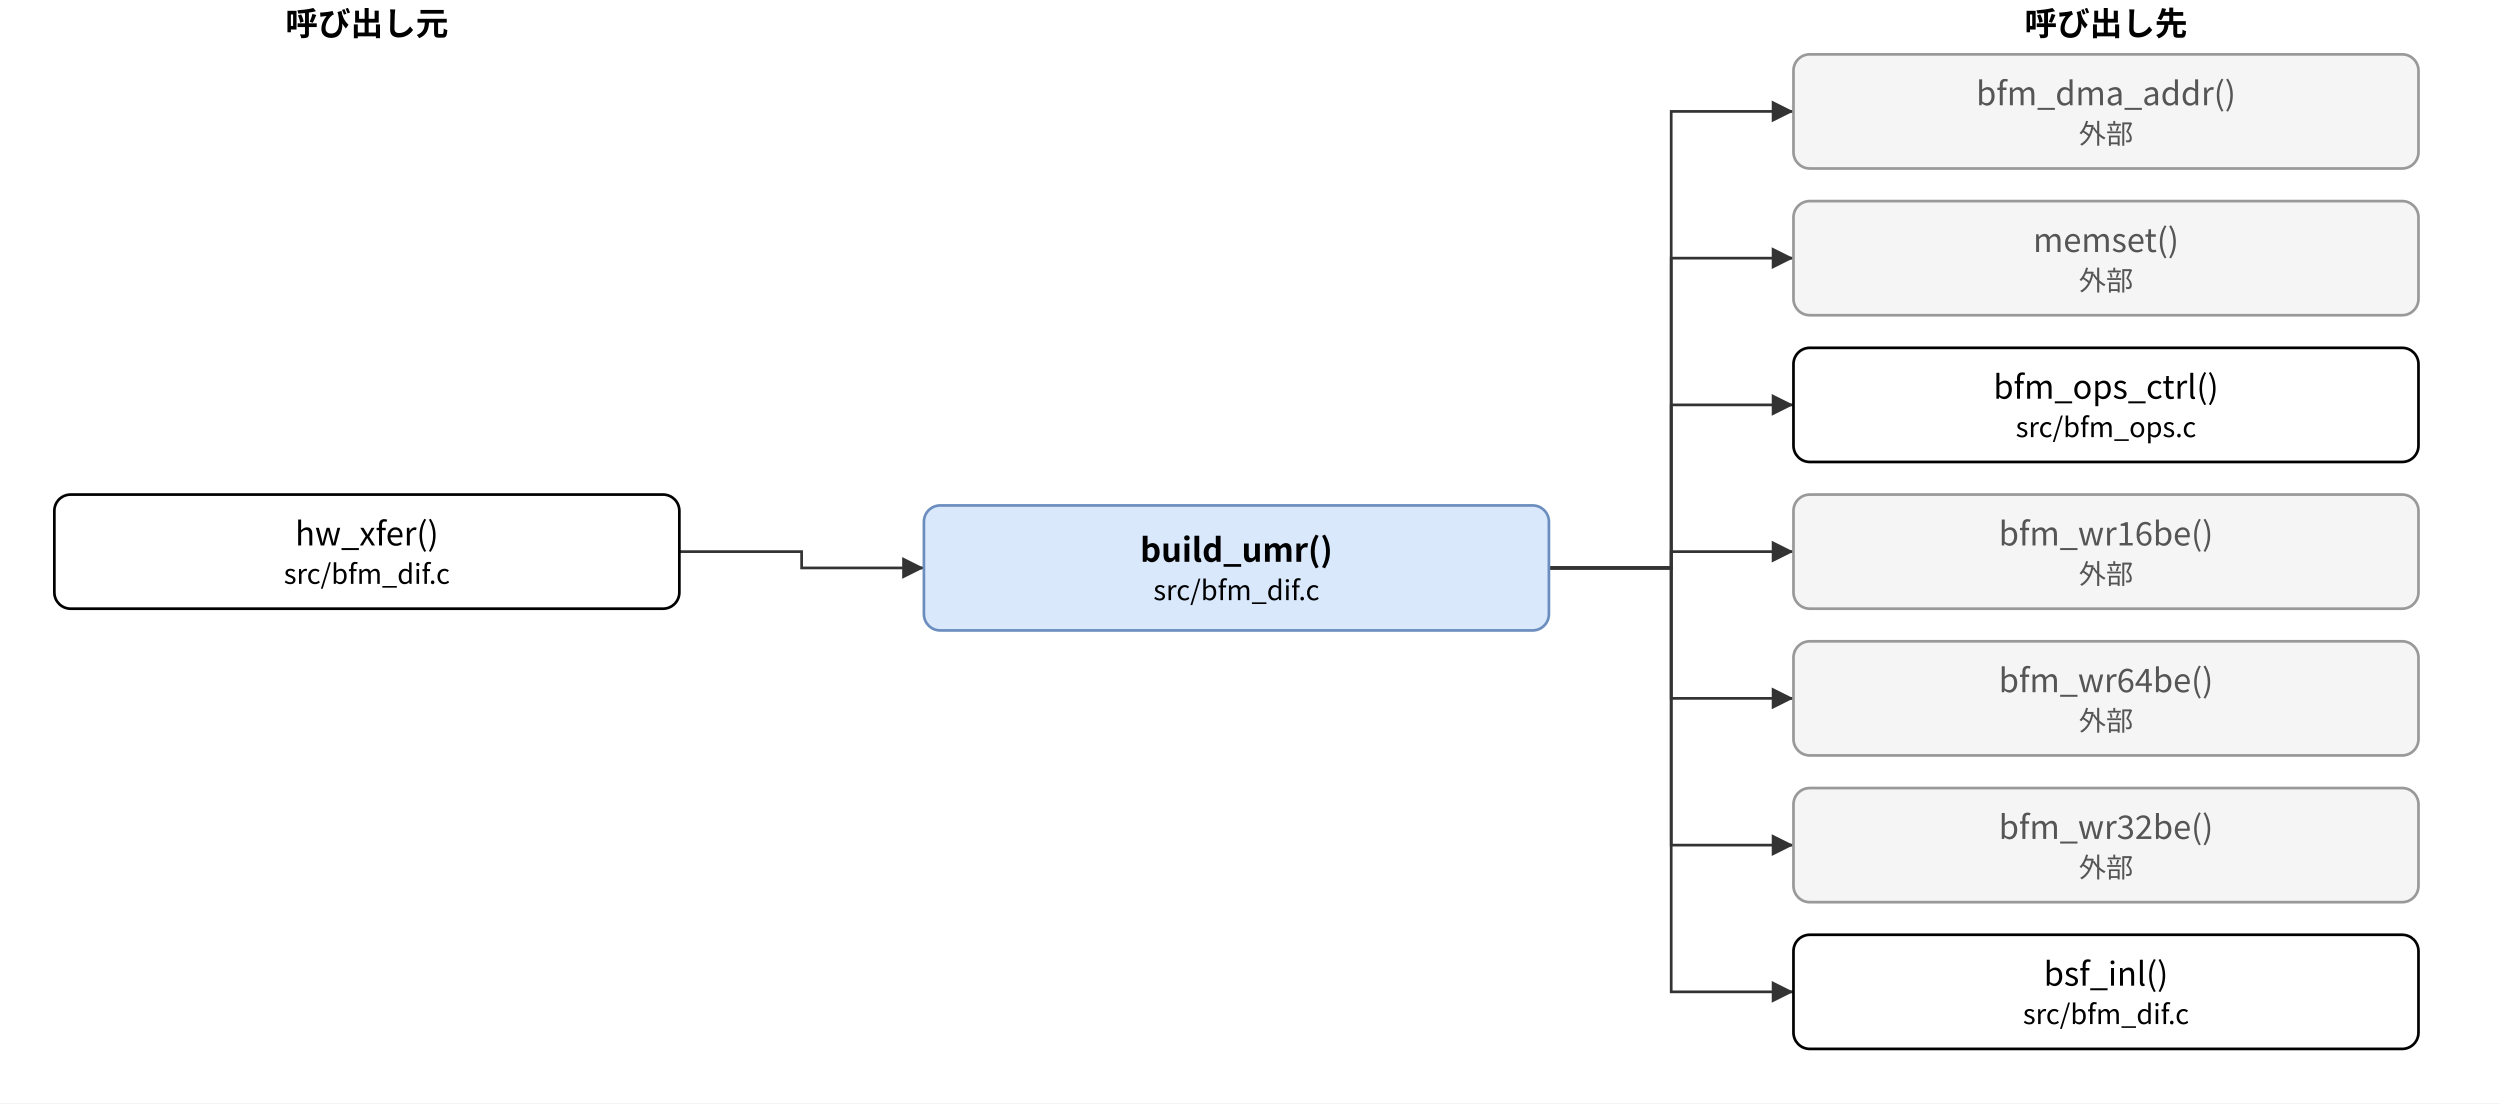
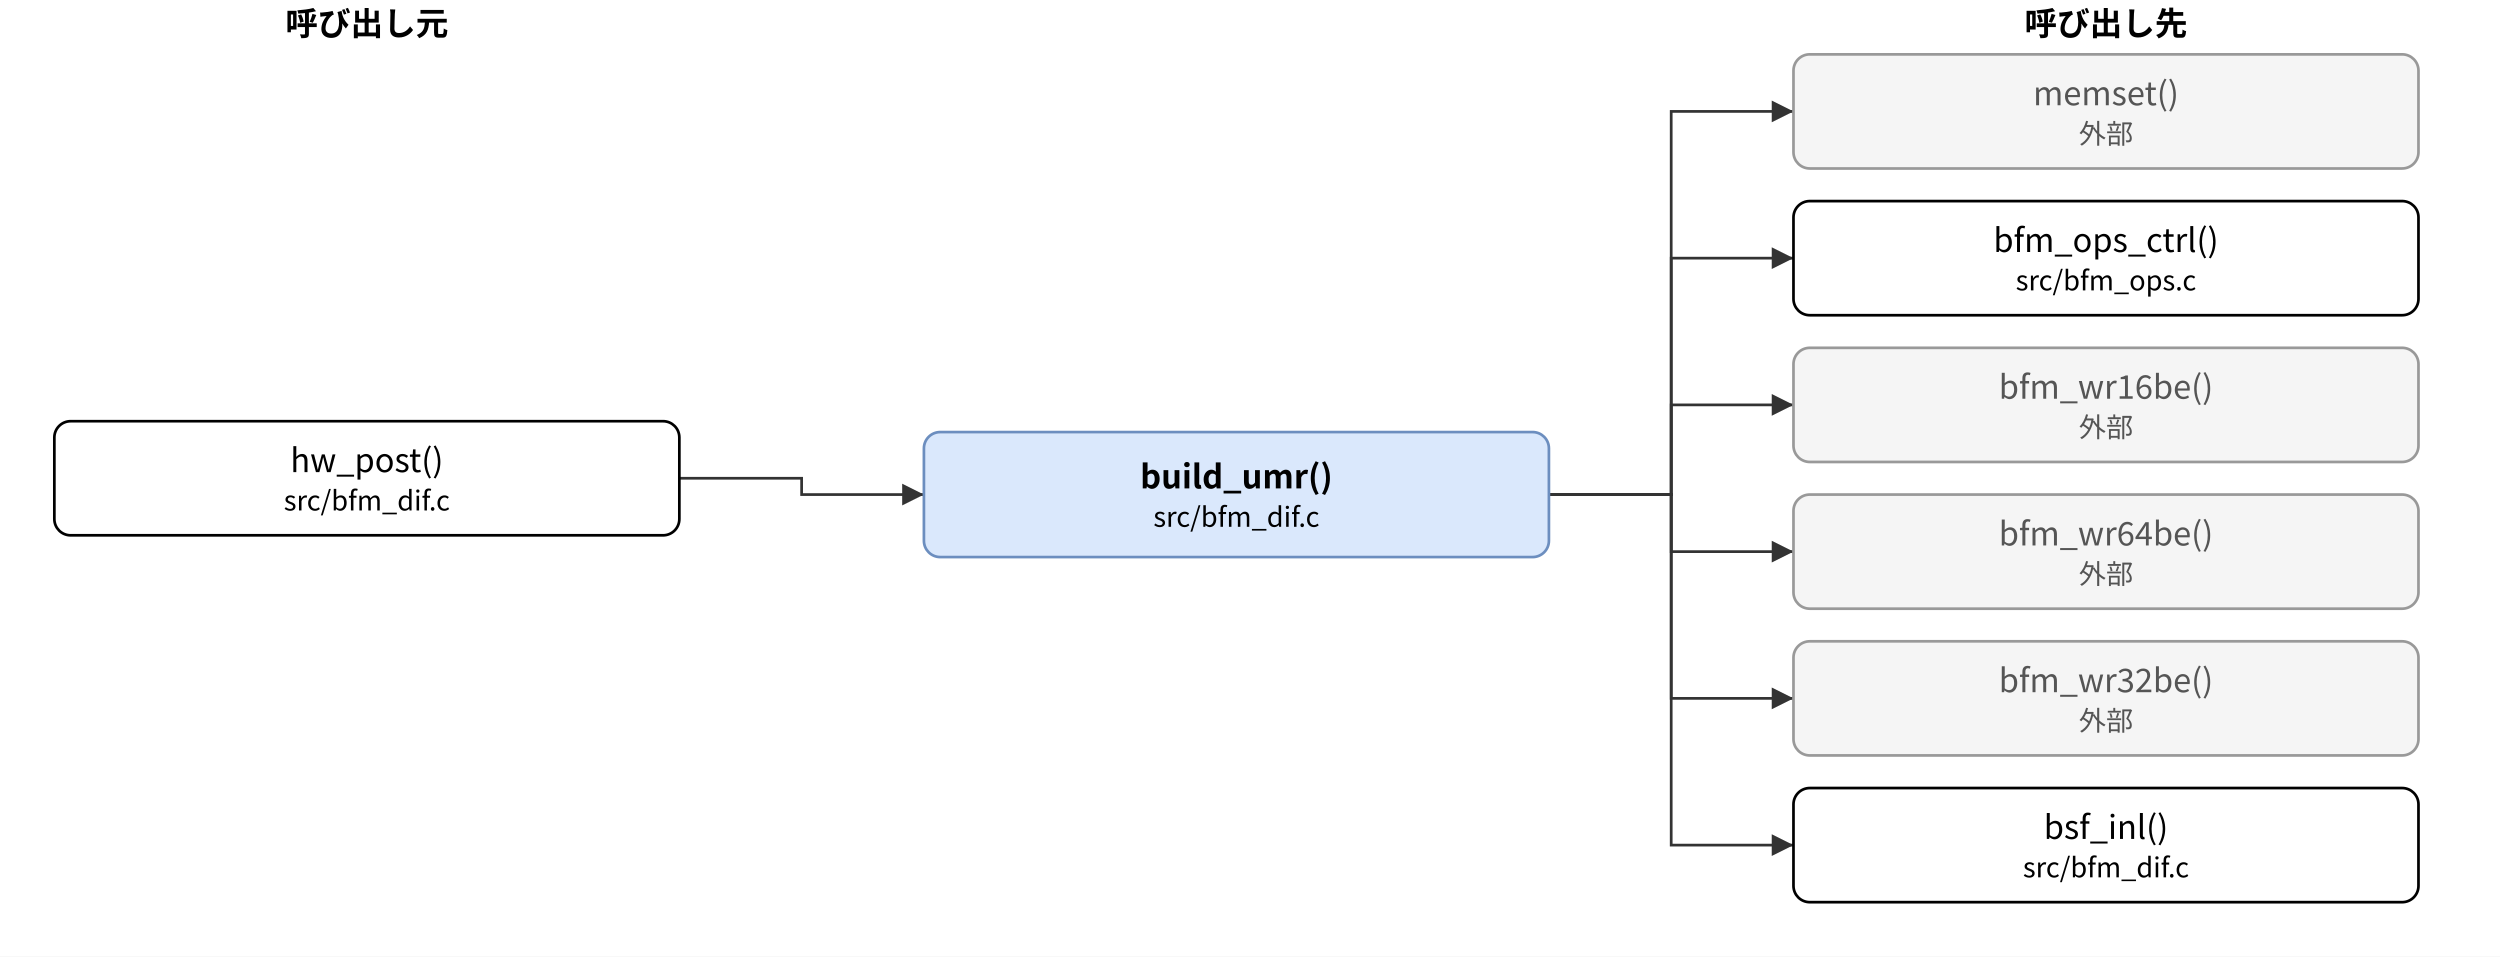
- <svg xmlns="http://www.w3.org/2000/svg" version="1.1" width="920" height="406" viewBox="0 0 920 406" font-family="Noto Sans CJK JP, Meiryo, sans-serif" content="&lt;mxfile host=&quot;bfmem-gen&quot; type=&quot;device&quot;&gt;&lt;diagram id=&quot;00570275e03751b69272&quot; name=&quot;build_umr 関係&quot;&gt;&lt;mxGraphModel dx=&quot;800&quot; dy=&quot;600&quot; grid=&quot;0&quot; gridSize=&quot;10&quot; guides=&quot;1&quot; tooltips=&quot;1&quot; connect=&quot;1&quot; arrows=&quot;1&quot; fold=&quot;1&quot; page=&quot;0&quot; pageScale=&quot;1&quot; math=&quot;0&quot; shadow=&quot;0&quot;&gt;&lt;root&gt;&lt;mxCell id=&quot;0&quot;/&gt;&lt;mxCell id=&quot;1&quot; parent=&quot;0&quot;/&gt;&lt;mxCell id=&quot;c&quot; value=&quot;build_umr()&amp;lt;br&amp;gt;&amp;lt;font style=&amp;quot;font-size:10px&amp;quot;&amp;gt;src/bfm_dif.c&amp;lt;/font&amp;gt;&quot; style=&quot;rounded=1;whiteSpace=wrap;html=1;fillColor=#dae8fc;strokeColor=#6c8ebf;fontStyle=1;&quot; vertex=&quot;1&quot; parent=&quot;1&quot;&gt;&lt;mxGeometry x=&quot;340.0&quot; y=&quot;186.0&quot; width=&quot;230.0&quot; height=&quot;46.0&quot; as=&quot;geometry&quot;/&gt;&lt;/mxCell&gt;&lt;mxCell id=&quot;l0&quot; value=&quot;hw_xfer()&amp;lt;br&amp;gt;&amp;lt;font style=&amp;quot;font-size:10px&amp;quot;&amp;gt;src/bfm_dif.c&amp;lt;/font&amp;gt;&quot; style=&quot;rounded=1;whiteSpace=wrap;html=1;&quot; vertex=&quot;1&quot; parent=&quot;1&quot;&gt;&lt;mxGeometry x=&quot;20.0&quot; y=&quot;182.0&quot; width=&quot;230.0&quot; height=&quot;42.0&quot; as=&quot;geometry&quot;/&gt;&lt;/mxCell&gt;&lt;mxCell id=&quot;r0&quot; value=&quot;bfm_dma_addr()&amp;lt;br&amp;gt;&amp;lt;font style=&amp;quot;font-size:10px&amp;quot;&amp;gt;外部&amp;lt;/font&amp;gt;&quot; style=&quot;rounded=1;whiteSpace=wrap;html=1;fillColor=#f5f5f5;strokeColor=#999999;fontColor=#555555;&quot; vertex=&quot;1&quot; parent=&quot;1&quot;&gt;&lt;mxGeometry x=&quot;660.0&quot; y=&quot;20.0&quot; width=&quot;230.0&quot; height=&quot;42.0&quot; as=&quot;geometry&quot;/&gt;&lt;/mxCell&gt;&lt;mxCell id=&quot;r1&quot; value=&quot;memset()&amp;lt;br&amp;gt;&amp;lt;font style=&amp;quot;font-size:10px&amp;quot;&amp;gt;外部&amp;lt;/font&amp;gt;&quot; style=&quot;rounded=1;whiteSpace=wrap;html=1;fillColor=#f5f5f5;strokeColor=#999999;fontColor=#555555;&quot; vertex=&quot;1&quot; parent=&quot;1&quot;&gt;&lt;mxGeometry x=&quot;660.0&quot; y=&quot;74.0&quot; width=&quot;230.0&quot; height=&quot;42.0&quot; as=&quot;geometry&quot;/&gt;&lt;/mxCell&gt;&lt;mxCell id=&quot;r2&quot; value=&quot;bfm_ops_ctrl()&amp;lt;br&amp;gt;&amp;lt;font style=&amp;quot;font-size:10px&amp;quot;&amp;gt;src/bfm_ops.c&amp;lt;/font&amp;gt;&quot; style=&quot;rounded=1;whiteSpace=wrap;html=1;&quot; vertex=&quot;1&quot; parent=&quot;1&quot;&gt;&lt;mxGeometry x=&quot;660.0&quot; y=&quot;128.0&quot; width=&quot;230.0&quot; height=&quot;42.0&quot; as=&quot;geometry&quot;/&gt;&lt;/mxCell&gt;&lt;mxCell id=&quot;r3&quot; value=&quot;bfm_wr16be()&amp;lt;br&amp;gt;&amp;lt;font style=&amp;quot;font-size:10px&amp;quot;&amp;gt;外部&amp;lt;/font&amp;gt;&quot; style=&quot;rounded=1;whiteSpace=wrap;html=1;fillColor=#f5f5f5;strokeColor=#999999;fontColor=#555555;&quot; vertex=&quot;1&quot; parent=&quot;1&quot;&gt;&lt;mxGeometry x=&quot;660.0&quot; y=&quot;182.0&quot; width=&quot;230.0&quot; height=&quot;42.0&quot; as=&quot;geometry&quot;/&gt;&lt;/mxCell&gt;&lt;mxCell id=&quot;r4&quot; value=&quot;bfm_wr64be()&amp;lt;br&amp;gt;&amp;lt;font style=&amp;quot;font-size:10px&amp;quot;&amp;gt;外部&amp;lt;/font&amp;gt;&quot; style=&quot;rounded=1;whiteSpace=wrap;html=1;fillColor=#f5f5f5;strokeColor=#999999;fontColor=#555555;&quot; vertex=&quot;1&quot; parent=&quot;1&quot;&gt;&lt;mxGeometry x=&quot;660.0&quot; y=&quot;236.0&quot; width=&quot;230.0&quot; height=&quot;42.0&quot; as=&quot;geometry&quot;/&gt;&lt;/mxCell&gt;&lt;mxCell id=&quot;r5&quot; value=&quot;bfm_wr32be()&amp;lt;br&amp;gt;&amp;lt;font style=&amp;quot;font-size:10px&amp;quot;&amp;gt;外部&amp;lt;/font&amp;gt;&quot; style=&quot;rounded=1;whiteSpace=wrap;html=1;fillColor=#f5f5f5;strokeColor=#999999;fontColor=#555555;&quot; vertex=&quot;1&quot; parent=&quot;1&quot;&gt;&lt;mxGeometry x=&quot;660.0&quot; y=&quot;290.0&quot; width=&quot;230.0&quot; height=&quot;42.0&quot; as=&quot;geometry&quot;/&gt;&lt;/mxCell&gt;&lt;mxCell id=&quot;r6&quot; value=&quot;bsf_inl()&amp;lt;br&amp;gt;&amp;lt;font style=&amp;quot;font-size:10px&amp;quot;&amp;gt;src/bfm_dif.c&amp;lt;/font&amp;gt;&quot; style=&quot;rounded=1;whiteSpace=wrap;html=1;&quot; vertex=&quot;1&quot; parent=&quot;1&quot;&gt;&lt;mxGeometry x=&quot;660.0&quot; y=&quot;344.0&quot; width=&quot;230.0&quot; height=&quot;42.0&quot; as=&quot;geometry&quot;/&gt;&lt;/mxCell&gt;&lt;mxCell id=&quot;e0&quot; value=&quot;&quot; style=&quot;edgeStyle=none;html=1;rounded=0;endArrow=block;endFill=1;exitX=1;exitY=0.5;exitDx=0;exitDy=0;exitPerimeter=0;entryX=0;entryY=0.5;entryDx=0;entryDy=0;entryPerimeter=0;&quot; edge=&quot;1&quot; parent=&quot;1&quot; source=&quot;l0&quot; target=&quot;c&quot;&gt;&lt;mxGeometry relative=&quot;1&quot; as=&quot;geometry&quot;&gt;&lt;Array as=&quot;points&quot;&gt;&lt;mxPoint x=&quot;295.0&quot; y=&quot;203.0&quot;/&gt;&lt;mxPoint x=&quot;295.0&quot; y=&quot;209.0&quot;/&gt;&lt;/Array&gt;&lt;/mxGeometry&gt;&lt;/mxCell&gt;&lt;mxCell id=&quot;e1&quot; value=&quot;&quot; style=&quot;edgeStyle=none;html=1;rounded=0;endArrow=block;endFill=1;exitX=1;exitY=0.5;exitDx=0;exitDy=0;exitPerimeter=0;entryX=0;entryY=0.5;entryDx=0;entryDy=0;entryPerimeter=0;&quot; edge=&quot;1&quot; parent=&quot;1&quot; source=&quot;c&quot; target=&quot;r0&quot;&gt;&lt;mxGeometry relative=&quot;1&quot; as=&quot;geometry&quot;&gt;&lt;Array as=&quot;points&quot;&gt;&lt;mxPoint x=&quot;615.0&quot; y=&quot;209.0&quot;/&gt;&lt;mxPoint x=&quot;615.0&quot; y=&quot;41.0&quot;/&gt;&lt;/Array&gt;&lt;/mxGeometry&gt;&lt;/mxCell&gt;&lt;mxCell id=&quot;e2&quot; value=&quot;&quot; style=&quot;edgeStyle=none;html=1;rounded=0;endArrow=block;endFill=1;exitX=1;exitY=0.5;exitDx=0;exitDy=0;exitPerimeter=0;entryX=0;entryY=0.5;entryDx=0;entryDy=0;entryPerimeter=0;&quot; edge=&quot;1&quot; parent=&quot;1&quot; source=&quot;c&quot; target=&quot;r1&quot;&gt;&lt;mxGeometry relative=&quot;1&quot; as=&quot;geometry&quot;&gt;&lt;Array as=&quot;points&quot;&gt;&lt;mxPoint x=&quot;615.0&quot; y=&quot;209.0&quot;/&gt;&lt;mxPoint x=&quot;615.0&quot; y=&quot;95.0&quot;/&gt;&lt;/Array&gt;&lt;/mxGeometry&gt;&lt;/mxCell&gt;&lt;mxCell id=&quot;e3&quot; value=&quot;&quot; style=&quot;edgeStyle=none;html=1;rounded=0;endArrow=block;endFill=1;exitX=1;exitY=0.5;exitDx=0;exitDy=0;exitPerimeter=0;entryX=0;entryY=0.5;entryDx=0;entryDy=0;entryPerimeter=0;&quot; edge=&quot;1&quot; parent=&quot;1&quot; source=&quot;c&quot; target=&quot;r2&quot;&gt;&lt;mxGeometry relative=&quot;1&quot; as=&quot;geometry&quot;&gt;&lt;Array as=&quot;points&quot;&gt;&lt;mxPoint x=&quot;615.0&quot; y=&quot;209.0&quot;/&gt;&lt;mxPoint x=&quot;615.0&quot; y=&quot;149.0&quot;/&gt;&lt;/Array&gt;&lt;/mxGeometry&gt;&lt;/mxCell&gt;&lt;mxCell id=&quot;e4&quot; value=&quot;&quot; style=&quot;edgeStyle=none;html=1;rounded=0;endArrow=block;endFill=1;exitX=1;exitY=0.5;exitDx=0;exitDy=0;exitPerimeter=0;entryX=0;entryY=0.5;entryDx=0;entryDy=0;entryPerimeter=0;&quot; edge=&quot;1&quot; parent=&quot;1&quot; source=&quot;c&quot; target=&quot;r3&quot;&gt;&lt;mxGeometry relative=&quot;1&quot; as=&quot;geometry&quot;&gt;&lt;Array as=&quot;points&quot;&gt;&lt;mxPoint x=&quot;615.0&quot; y=&quot;209.0&quot;/&gt;&lt;mxPoint x=&quot;615.0&quot; y=&quot;203.0&quot;/&gt;&lt;/Array&gt;&lt;/mxGeometry&gt;&lt;/mxCell&gt;&lt;mxCell id=&quot;e5&quot; value=&quot;&quot; style=&quot;edgeStyle=none;html=1;rounded=0;endArrow=block;endFill=1;exitX=1;exitY=0.5;exitDx=0;exitDy=0;exitPerimeter=0;entryX=0;entryY=0.5;entryDx=0;entryDy=0;entryPerimeter=0;&quot; edge=&quot;1&quot; parent=&quot;1&quot; source=&quot;c&quot; target=&quot;r4&quot;&gt;&lt;mxGeometry relative=&quot;1&quot; as=&quot;geometry&quot;&gt;&lt;Array as=&quot;points&quot;&gt;&lt;mxPoint x=&quot;615.0&quot; y=&quot;209.0&quot;/&gt;&lt;mxPoint x=&quot;615.0&quot; y=&quot;257.0&quot;/&gt;&lt;/Array&gt;&lt;/mxGeometry&gt;&lt;/mxCell&gt;&lt;mxCell id=&quot;e6&quot; value=&quot;&quot; style=&quot;edgeStyle=none;html=1;rounded=0;endArrow=block;endFill=1;exitX=1;exitY=0.5;exitDx=0;exitDy=0;exitPerimeter=0;entryX=0;entryY=0.5;entryDx=0;entryDy=0;entryPerimeter=0;&quot; edge=&quot;1&quot; parent=&quot;1&quot; source=&quot;c&quot; target=&quot;r5&quot;&gt;&lt;mxGeometry relative=&quot;1&quot; as=&quot;geometry&quot;&gt;&lt;Array as=&quot;points&quot;&gt;&lt;mxPoint x=&quot;615.0&quot; y=&quot;209.0&quot;/&gt;&lt;mxPoint x=&quot;615.0&quot; y=&quot;311.0&quot;/&gt;&lt;/Array&gt;&lt;/mxGeometry&gt;&lt;/mxCell&gt;&lt;mxCell id=&quot;e7&quot; value=&quot;&quot; style=&quot;edgeStyle=none;html=1;rounded=0;endArrow=block;endFill=1;exitX=1;exitY=0.5;exitDx=0;exitDy=0;exitPerimeter=0;entryX=0;entryY=0.5;entryDx=0;entryDy=0;entryPerimeter=0;&quot; edge=&quot;1&quot; parent=&quot;1&quot; source=&quot;c&quot; target=&quot;r6&quot;&gt;&lt;mxGeometry relative=&quot;1&quot; as=&quot;geometry&quot;&gt;&lt;Array as=&quot;points&quot;&gt;&lt;mxPoint x=&quot;615.0&quot; y=&quot;209.0&quot;/&gt;&lt;mxPoint x=&quot;615.0&quot; y=&quot;365.0&quot;/&gt;&lt;/Array&gt;&lt;/mxGeometry&gt;&lt;/mxCell&gt;&lt;mxCell id=&quot;h0&quot; value=&quot;呼び出し元&quot; style=&quot;text;html=1;align=center;fontStyle=1;&quot; vertex=&quot;1&quot; parent=&quot;1&quot;&gt;&lt;mxGeometry x=&quot;55.0&quot; y=&quot;0&quot; width=&quot;160&quot; height=&quot;18&quot; as=&quot;geometry&quot;/&gt;&lt;/mxCell&gt;&lt;mxCell id=&quot;h1&quot; value=&quot;呼び出し先&quot; style=&quot;text;html=1;align=center;fontStyle=1;&quot; vertex=&quot;1&quot; parent=&quot;1&quot;&gt;&lt;mxGeometry x=&quot;695.0&quot; y=&quot;0&quot; width=&quot;160&quot; height=&quot;18&quot; as=&quot;geometry&quot;/&gt;&lt;/mxCell&gt;&lt;/root&gt;&lt;/mxGraphModel&gt;&lt;/diagram&gt;&lt;/mxfile&gt;">
+ <svg xmlns="http://www.w3.org/2000/svg" version="1.1" width="920" height="352" viewBox="0 0 920 352" font-family="Noto Sans CJK JP, Meiryo, sans-serif" content="&lt;mxfile host=&quot;bfmem-gen&quot; type=&quot;device&quot;&gt;&lt;diagram id=&quot;00570275e03751b69272&quot; name=&quot;build_umr 関係&quot;&gt;&lt;mxGraphModel dx=&quot;800&quot; dy=&quot;600&quot; grid=&quot;0&quot; gridSize=&quot;10&quot; guides=&quot;1&quot; tooltips=&quot;1&quot; connect=&quot;1&quot; arrows=&quot;1&quot; fold=&quot;1&quot; page=&quot;0&quot; pageScale=&quot;1&quot; math=&quot;0&quot; shadow=&quot;0&quot;&gt;&lt;root&gt;&lt;mxCell id=&quot;0&quot;/&gt;&lt;mxCell id=&quot;1&quot; parent=&quot;0&quot;/&gt;&lt;mxCell id=&quot;c&quot; value=&quot;build_umr()&amp;lt;br&amp;gt;&amp;lt;font style=&amp;quot;font-size:10px&amp;quot;&amp;gt;src/bfm_dif.c&amp;lt;/font&amp;gt;&quot; style=&quot;rounded=1;whiteSpace=wrap;html=1;fillColor=#dae8fc;strokeColor=#6c8ebf;fontStyle=1;&quot; vertex=&quot;1&quot; parent=&quot;1&quot;&gt;&lt;mxGeometry x=&quot;340.0&quot; y=&quot;159.0&quot; width=&quot;230.0&quot; height=&quot;46.0&quot; as=&quot;geometry&quot;/&gt;&lt;/mxCell&gt;&lt;mxCell id=&quot;l0&quot; value=&quot;hw_post()&amp;lt;br&amp;gt;&amp;lt;font style=&amp;quot;font-size:10px&amp;quot;&amp;gt;src/bfm_dif.c&amp;lt;/font&amp;gt;&quot; style=&quot;rounded=1;whiteSpace=wrap;html=1;&quot; vertex=&quot;1&quot; parent=&quot;1&quot;&gt;&lt;mxGeometry x=&quot;20.0&quot; y=&quot;155.0&quot; width=&quot;230.0&quot; height=&quot;42.0&quot; as=&quot;geometry&quot;/&gt;&lt;/mxCell&gt;&lt;mxCell id=&quot;r0&quot; value=&quot;memset()&amp;lt;br&amp;gt;&amp;lt;font style=&amp;quot;font-size:10px&amp;quot;&amp;gt;外部&amp;lt;/font&amp;gt;&quot; style=&quot;rounded=1;whiteSpace=wrap;html=1;fillColor=#f5f5f5;strokeColor=#999999;fontColor=#555555;&quot; vertex=&quot;1&quot; parent=&quot;1&quot;&gt;&lt;mxGeometry x=&quot;660.0&quot; y=&quot;20.0&quot; width=&quot;230.0&quot; height=&quot;42.0&quot; as=&quot;geometry&quot;/&gt;&lt;/mxCell&gt;&lt;mxCell id=&quot;r1&quot; value=&quot;bfm_ops_ctrl()&amp;lt;br&amp;gt;&amp;lt;font style=&amp;quot;font-size:10px&amp;quot;&amp;gt;src/bfm_ops.c&amp;lt;/font&amp;gt;&quot; style=&quot;rounded=1;whiteSpace=wrap;html=1;&quot; vertex=&quot;1&quot; parent=&quot;1&quot;&gt;&lt;mxGeometry x=&quot;660.0&quot; y=&quot;74.0&quot; width=&quot;230.0&quot; height=&quot;42.0&quot; as=&quot;geometry&quot;/&gt;&lt;/mxCell&gt;&lt;mxCell id=&quot;r2&quot; value=&quot;bfm_wr16be()&amp;lt;br&amp;gt;&amp;lt;font style=&amp;quot;font-size:10px&amp;quot;&amp;gt;外部&amp;lt;/font&amp;gt;&quot; style=&quot;rounded=1;whiteSpace=wrap;html=1;fillColor=#f5f5f5;strokeColor=#999999;fontColor=#555555;&quot; vertex=&quot;1&quot; parent=&quot;1&quot;&gt;&lt;mxGeometry x=&quot;660.0&quot; y=&quot;128.0&quot; width=&quot;230.0&quot; height=&quot;42.0&quot; as=&quot;geometry&quot;/&gt;&lt;/mxCell&gt;&lt;mxCell id=&quot;r3&quot; value=&quot;bfm_wr64be()&amp;lt;br&amp;gt;&amp;lt;font style=&amp;quot;font-size:10px&amp;quot;&amp;gt;外部&amp;lt;/font&amp;gt;&quot; style=&quot;rounded=1;whiteSpace=wrap;html=1;fillColor=#f5f5f5;strokeColor=#999999;fontColor=#555555;&quot; vertex=&quot;1&quot; parent=&quot;1&quot;&gt;&lt;mxGeometry x=&quot;660.0&quot; y=&quot;182.0&quot; width=&quot;230.0&quot; height=&quot;42.0&quot; as=&quot;geometry&quot;/&gt;&lt;/mxCell&gt;&lt;mxCell id=&quot;r4&quot; value=&quot;bfm_wr32be()&amp;lt;br&amp;gt;&amp;lt;font style=&amp;quot;font-size:10px&amp;quot;&amp;gt;外部&amp;lt;/font&amp;gt;&quot; style=&quot;rounded=1;whiteSpace=wrap;html=1;fillColor=#f5f5f5;strokeColor=#999999;fontColor=#555555;&quot; vertex=&quot;1&quot; parent=&quot;1&quot;&gt;&lt;mxGeometry x=&quot;660.0&quot; y=&quot;236.0&quot; width=&quot;230.0&quot; height=&quot;42.0&quot; as=&quot;geometry&quot;/&gt;&lt;/mxCell&gt;&lt;mxCell id=&quot;r5&quot; value=&quot;bsf_inl()&amp;lt;br&amp;gt;&amp;lt;font style=&amp;quot;font-size:10px&amp;quot;&amp;gt;src/bfm_dif.c&amp;lt;/font&amp;gt;&quot; style=&quot;rounded=1;whiteSpace=wrap;html=1;&quot; vertex=&quot;1&quot; parent=&quot;1&quot;&gt;&lt;mxGeometry x=&quot;660.0&quot; y=&quot;290.0&quot; width=&quot;230.0&quot; height=&quot;42.0&quot; as=&quot;geometry&quot;/&gt;&lt;/mxCell&gt;&lt;mxCell id=&quot;e0&quot; value=&quot;&quot; style=&quot;edgeStyle=none;html=1;rounded=0;endArrow=block;endFill=1;exitX=1;exitY=0.5;exitDx=0;exitDy=0;exitPerimeter=0;entryX=0;entryY=0.5;entryDx=0;entryDy=0;entryPerimeter=0;&quot; edge=&quot;1&quot; parent=&quot;1&quot; source=&quot;l0&quot; target=&quot;c&quot;&gt;&lt;mxGeometry relative=&quot;1&quot; as=&quot;geometry&quot;&gt;&lt;Array as=&quot;points&quot;&gt;&lt;mxPoint x=&quot;295.0&quot; y=&quot;176.0&quot;/&gt;&lt;mxPoint x=&quot;295.0&quot; y=&quot;182.0&quot;/&gt;&lt;/Array&gt;&lt;/mxGeometry&gt;&lt;/mxCell&gt;&lt;mxCell id=&quot;e1&quot; value=&quot;&quot; style=&quot;edgeStyle=none;html=1;rounded=0;endArrow=block;endFill=1;exitX=1;exitY=0.5;exitDx=0;exitDy=0;exitPerimeter=0;entryX=0;entryY=0.5;entryDx=0;entryDy=0;entryPerimeter=0;&quot; edge=&quot;1&quot; parent=&quot;1&quot; source=&quot;c&quot; target=&quot;r0&quot;&gt;&lt;mxGeometry relative=&quot;1&quot; as=&quot;geometry&quot;&gt;&lt;Array as=&quot;points&quot;&gt;&lt;mxPoint x=&quot;615.0&quot; y=&quot;182.0&quot;/&gt;&lt;mxPoint x=&quot;615.0&quot; y=&quot;41.0&quot;/&gt;&lt;/Array&gt;&lt;/mxGeometry&gt;&lt;/mxCell&gt;&lt;mxCell id=&quot;e2&quot; value=&quot;&quot; style=&quot;edgeStyle=none;html=1;rounded=0;endArrow=block;endFill=1;exitX=1;exitY=0.5;exitDx=0;exitDy=0;exitPerimeter=0;entryX=0;entryY=0.5;entryDx=0;entryDy=0;entryPerimeter=0;&quot; edge=&quot;1&quot; parent=&quot;1&quot; source=&quot;c&quot; target=&quot;r1&quot;&gt;&lt;mxGeometry relative=&quot;1&quot; as=&quot;geometry&quot;&gt;&lt;Array as=&quot;points&quot;&gt;&lt;mxPoint x=&quot;615.0&quot; y=&quot;182.0&quot;/&gt;&lt;mxPoint x=&quot;615.0&quot; y=&quot;95.0&quot;/&gt;&lt;/Array&gt;&lt;/mxGeometry&gt;&lt;/mxCell&gt;&lt;mxCell id=&quot;e3&quot; value=&quot;&quot; style=&quot;edgeStyle=none;html=1;rounded=0;endArrow=block;endFill=1;exitX=1;exitY=0.5;exitDx=0;exitDy=0;exitPerimeter=0;entryX=0;entryY=0.5;entryDx=0;entryDy=0;entryPerimeter=0;&quot; edge=&quot;1&quot; parent=&quot;1&quot; source=&quot;c&quot; target=&quot;r2&quot;&gt;&lt;mxGeometry relative=&quot;1&quot; as=&quot;geometry&quot;&gt;&lt;Array as=&quot;points&quot;&gt;&lt;mxPoint x=&quot;615.0&quot; y=&quot;182.0&quot;/&gt;&lt;mxPoint x=&quot;615.0&quot; y=&quot;149.0&quot;/&gt;&lt;/Array&gt;&lt;/mxGeometry&gt;&lt;/mxCell&gt;&lt;mxCell id=&quot;e4&quot; value=&quot;&quot; style=&quot;edgeStyle=none;html=1;rounded=0;endArrow=block;endFill=1;exitX=1;exitY=0.5;exitDx=0;exitDy=0;exitPerimeter=0;entryX=0;entryY=0.5;entryDx=0;entryDy=0;entryPerimeter=0;&quot; edge=&quot;1&quot; parent=&quot;1&quot; source=&quot;c&quot; target=&quot;r3&quot;&gt;&lt;mxGeometry relative=&quot;1&quot; as=&quot;geometry&quot;&gt;&lt;Array as=&quot;points&quot;&gt;&lt;mxPoint x=&quot;615.0&quot; y=&quot;182.0&quot;/&gt;&lt;mxPoint x=&quot;615.0&quot; y=&quot;203.0&quot;/&gt;&lt;/Array&gt;&lt;/mxGeometry&gt;&lt;/mxCell&gt;&lt;mxCell id=&quot;e5&quot; value=&quot;&quot; style=&quot;edgeStyle=none;html=1;rounded=0;endArrow=block;endFill=1;exitX=1;exitY=0.5;exitDx=0;exitDy=0;exitPerimeter=0;entryX=0;entryY=0.5;entryDx=0;entryDy=0;entryPerimeter=0;&quot; edge=&quot;1&quot; parent=&quot;1&quot; source=&quot;c&quot; target=&quot;r4&quot;&gt;&lt;mxGeometry relative=&quot;1&quot; as=&quot;geometry&quot;&gt;&lt;Array as=&quot;points&quot;&gt;&lt;mxPoint x=&quot;615.0&quot; y=&quot;182.0&quot;/&gt;&lt;mxPoint x=&quot;615.0&quot; y=&quot;257.0&quot;/&gt;&lt;/Array&gt;&lt;/mxGeometry&gt;&lt;/mxCell&gt;&lt;mxCell id=&quot;e6&quot; value=&quot;&quot; style=&quot;edgeStyle=none;html=1;rounded=0;endArrow=block;endFill=1;exitX=1;exitY=0.5;exitDx=0;exitDy=0;exitPerimeter=0;entryX=0;entryY=0.5;entryDx=0;entryDy=0;entryPerimeter=0;&quot; edge=&quot;1&quot; parent=&quot;1&quot; source=&quot;c&quot; target=&quot;r5&quot;&gt;&lt;mxGeometry relative=&quot;1&quot; as=&quot;geometry&quot;&gt;&lt;Array as=&quot;points&quot;&gt;&lt;mxPoint x=&quot;615.0&quot; y=&quot;182.0&quot;/&gt;&lt;mxPoint x=&quot;615.0&quot; y=&quot;311.0&quot;/&gt;&lt;/Array&gt;&lt;/mxGeometry&gt;&lt;/mxCell&gt;&lt;mxCell id=&quot;h0&quot; value=&quot;呼び出し元&quot; style=&quot;text;html=1;align=center;fontStyle=1;&quot; vertex=&quot;1&quot; parent=&quot;1&quot;&gt;&lt;mxGeometry x=&quot;55.0&quot; y=&quot;0&quot; width=&quot;160&quot; height=&quot;18&quot; as=&quot;geometry&quot;/&gt;&lt;/mxCell&gt;&lt;mxCell id=&quot;h1&quot; value=&quot;呼び出し先&quot; style=&quot;text;html=1;align=center;fontStyle=1;&quot; vertex=&quot;1&quot; parent=&quot;1&quot;&gt;&lt;mxGeometry x=&quot;695.0&quot; y=&quot;0&quot; width=&quot;160&quot; height=&quot;18&quot; as=&quot;geometry&quot;/&gt;&lt;/mxCell&gt;&lt;/root&gt;&lt;/mxGraphModel&gt;&lt;/diagram&gt;&lt;/mxfile&gt;">
  <defs>
    <marker id="a" viewBox="0 0 10 10" refX="10" refY="5" markerWidth="8" markerHeight="8" orient="auto-start-reverse">
      <path d="M0,0 L10,5 L0,10 z" fill="#333333" />
    </marker>
  </defs>
-   <rect x="0" y="0" width="920" height="406" fill="#ffffff" />
+   <rect x="0" y="0" width="920" height="352" fill="#ffffff" />
  <text x="135.0" y="13" font-size="12" font-weight="bold" text-anchor="middle">呼び出し元</text>
  <text x="775.0" y="13" font-size="12" font-weight="bold" text-anchor="middle">呼び出し先</text>
-   <polyline points="250.0,203.0 295.0,203.0 295.0,209.0 340.0,209.0" fill="none" stroke="#333333" marker-end="url(#a)" />
-   <polyline points="570.0,209.0 615.0,209.0 615.0,41.0 660.0,41.0" fill="none" stroke="#333333" marker-end="url(#a)" />
-   <polyline points="570.0,209.0 615.0,209.0 615.0,95.0 660.0,95.0" fill="none" stroke="#333333" marker-end="url(#a)" />
-   <polyline points="570.0,209.0 615.0,209.0 615.0,149.0 660.0,149.0" fill="none" stroke="#333333" marker-end="url(#a)" />
-   <polyline points="570.0,209.0 615.0,209.0 615.0,203.0 660.0,203.0" fill="none" stroke="#333333" marker-end="url(#a)" />
-   <polyline points="570.0,209.0 615.0,209.0 615.0,257.0 660.0,257.0" fill="none" stroke="#333333" marker-end="url(#a)" />
-   <polyline points="570.0,209.0 615.0,209.0 615.0,311.0 660.0,311.0" fill="none" stroke="#333333" marker-end="url(#a)" />
-   <polyline points="570.0,209.0 615.0,209.0 615.0,365.0 660.0,365.0" fill="none" stroke="#333333" marker-end="url(#a)" />
-   <rect x="340.0" y="186.0" width="230.0" height="46.0" rx="6" fill="#dae8fc" stroke="#6c8ebf" />
-   <text x="455.0" y="201.5" font-size="12" text-anchor="middle" dominant-baseline="central" fill="#000000" font-weight="bold">build_umr()</text>
-   <text x="455.0" y="216.5" font-size="10" text-anchor="middle" dominant-baseline="central" fill="#000000">src/bfm_dif.c</text>
-   <rect x="20.0" y="182.0" width="230.0" height="42.0" rx="6" fill="#ffffff" stroke="#000000" />
-   <text x="135.0" y="195.5" font-size="12" text-anchor="middle" dominant-baseline="central" fill="#000000">hw_xfer()</text>
-   <text x="135.0" y="210.5" font-size="10" text-anchor="middle" dominant-baseline="central" fill="#000000">src/bfm_dif.c</text>
+   <polyline points="250.0,176.0 295.0,176.0 295.0,182.0 340.0,182.0" fill="none" stroke="#333333" marker-end="url(#a)" />
+   <polyline points="570.0,182.0 615.0,182.0 615.0,41.0 660.0,41.0" fill="none" stroke="#333333" marker-end="url(#a)" />
+   <polyline points="570.0,182.0 615.0,182.0 615.0,95.0 660.0,95.0" fill="none" stroke="#333333" marker-end="url(#a)" />
+   <polyline points="570.0,182.0 615.0,182.0 615.0,149.0 660.0,149.0" fill="none" stroke="#333333" marker-end="url(#a)" />
+   <polyline points="570.0,182.0 615.0,182.0 615.0,203.0 660.0,203.0" fill="none" stroke="#333333" marker-end="url(#a)" />
+   <polyline points="570.0,182.0 615.0,182.0 615.0,257.0 660.0,257.0" fill="none" stroke="#333333" marker-end="url(#a)" />
+   <polyline points="570.0,182.0 615.0,182.0 615.0,311.0 660.0,311.0" fill="none" stroke="#333333" marker-end="url(#a)" />
+   <rect x="340.0" y="159.0" width="230.0" height="46.0" rx="6" fill="#dae8fc" stroke="#6c8ebf" />
+   <text x="455.0" y="174.5" font-size="12" text-anchor="middle" dominant-baseline="central" fill="#000000" font-weight="bold">build_umr()</text>
+   <text x="455.0" y="189.5" font-size="10" text-anchor="middle" dominant-baseline="central" fill="#000000">src/bfm_dif.c</text>
+   <rect x="20.0" y="155.0" width="230.0" height="42.0" rx="6" fill="#ffffff" stroke="#000000" />
+   <text x="135.0" y="168.5" font-size="12" text-anchor="middle" dominant-baseline="central" fill="#000000">hw_post()</text>
+   <text x="135.0" y="183.5" font-size="10" text-anchor="middle" dominant-baseline="central" fill="#000000">src/bfm_dif.c</text>
  <rect x="660.0" y="20.0" width="230.0" height="42.0" rx="6" fill="#f5f5f5" stroke="#999999" />
-   <text x="775.0" y="33.5" font-size="12" text-anchor="middle" dominant-baseline="central" fill="#555555">bfm_dma_addr()</text>
+   <text x="775.0" y="33.5" font-size="12" text-anchor="middle" dominant-baseline="central" fill="#555555">memset()</text>
  <text x="775.0" y="48.5" font-size="10" text-anchor="middle" dominant-baseline="central" fill="#555555">外部</text>
-   <rect x="660.0" y="74.0" width="230.0" height="42.0" rx="6" fill="#f5f5f5" stroke="#999999" />
-   <text x="775.0" y="87.5" font-size="12" text-anchor="middle" dominant-baseline="central" fill="#555555">memset()</text>
-   <text x="775.0" y="102.5" font-size="10" text-anchor="middle" dominant-baseline="central" fill="#555555">外部</text>
-   <rect x="660.0" y="128.0" width="230.0" height="42.0" rx="6" fill="#ffffff" stroke="#000000" />
-   <text x="775.0" y="141.5" font-size="12" text-anchor="middle" dominant-baseline="central" fill="#000000">bfm_ops_ctrl()</text>
-   <text x="775.0" y="156.5" font-size="10" text-anchor="middle" dominant-baseline="central" fill="#000000">src/bfm_ops.c</text>
+   <rect x="660.0" y="74.0" width="230.0" height="42.0" rx="6" fill="#ffffff" stroke="#000000" />
+   <text x="775.0" y="87.5" font-size="12" text-anchor="middle" dominant-baseline="central" fill="#000000">bfm_ops_ctrl()</text>
+   <text x="775.0" y="102.5" font-size="10" text-anchor="middle" dominant-baseline="central" fill="#000000">src/bfm_ops.c</text>
+   <rect x="660.0" y="128.0" width="230.0" height="42.0" rx="6" fill="#f5f5f5" stroke="#999999" />
+   <text x="775.0" y="141.5" font-size="12" text-anchor="middle" dominant-baseline="central" fill="#555555">bfm_wr16be()</text>
+   <text x="775.0" y="156.5" font-size="10" text-anchor="middle" dominant-baseline="central" fill="#555555">外部</text>
  <rect x="660.0" y="182.0" width="230.0" height="42.0" rx="6" fill="#f5f5f5" stroke="#999999" />
-   <text x="775.0" y="195.5" font-size="12" text-anchor="middle" dominant-baseline="central" fill="#555555">bfm_wr16be()</text>
+   <text x="775.0" y="195.5" font-size="12" text-anchor="middle" dominant-baseline="central" fill="#555555">bfm_wr64be()</text>
  <text x="775.0" y="210.5" font-size="10" text-anchor="middle" dominant-baseline="central" fill="#555555">外部</text>
  <rect x="660.0" y="236.0" width="230.0" height="42.0" rx="6" fill="#f5f5f5" stroke="#999999" />
-   <text x="775.0" y="249.5" font-size="12" text-anchor="middle" dominant-baseline="central" fill="#555555">bfm_wr64be()</text>
+   <text x="775.0" y="249.5" font-size="12" text-anchor="middle" dominant-baseline="central" fill="#555555">bfm_wr32be()</text>
  <text x="775.0" y="264.5" font-size="10" text-anchor="middle" dominant-baseline="central" fill="#555555">外部</text>
-   <rect x="660.0" y="290.0" width="230.0" height="42.0" rx="6" fill="#f5f5f5" stroke="#999999" />
-   <text x="775.0" y="303.5" font-size="12" text-anchor="middle" dominant-baseline="central" fill="#555555">bfm_wr32be()</text>
-   <text x="775.0" y="318.5" font-size="10" text-anchor="middle" dominant-baseline="central" fill="#555555">外部</text>
-   <rect x="660.0" y="344.0" width="230.0" height="42.0" rx="6" fill="#ffffff" stroke="#000000" />
-   <text x="775.0" y="357.5" font-size="12" text-anchor="middle" dominant-baseline="central" fill="#000000">bsf_inl()</text>
-   <text x="775.0" y="372.5" font-size="10" text-anchor="middle" dominant-baseline="central" fill="#000000">src/bfm_dif.c</text>
+   <rect x="660.0" y="290.0" width="230.0" height="42.0" rx="6" fill="#ffffff" stroke="#000000" />
+   <text x="775.0" y="303.5" font-size="12" text-anchor="middle" dominant-baseline="central" fill="#000000">bsf_inl()</text>
+   <text x="775.0" y="318.5" font-size="10" text-anchor="middle" dominant-baseline="central" fill="#000000">src/bfm_dif.c</text>
</svg>
